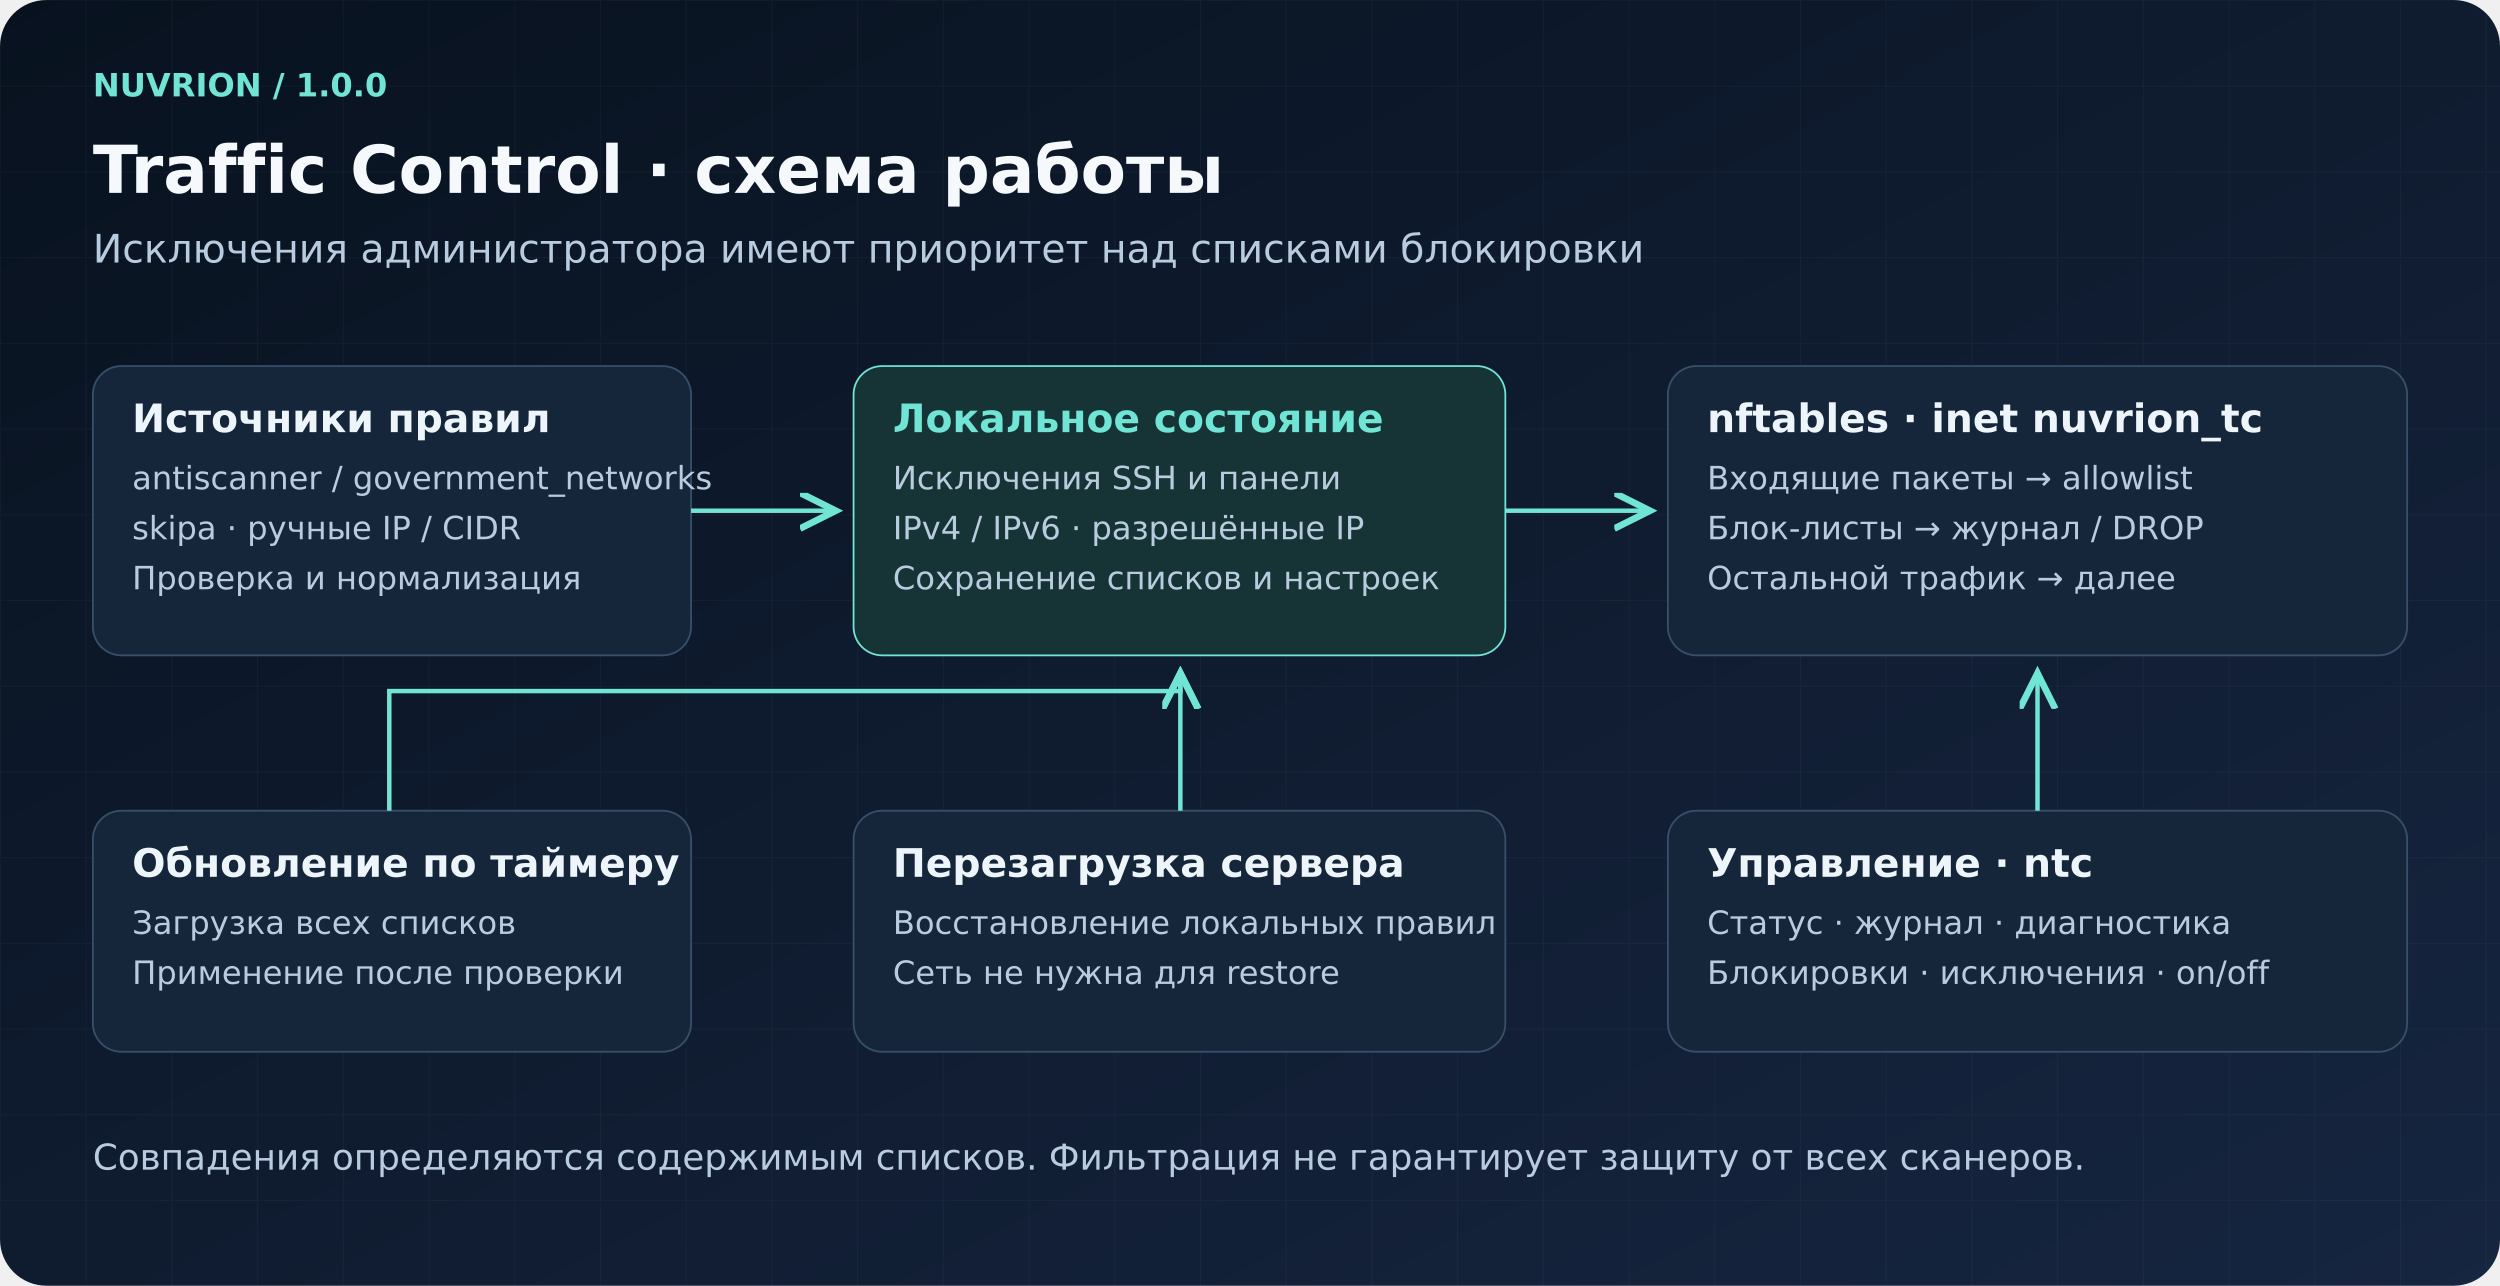
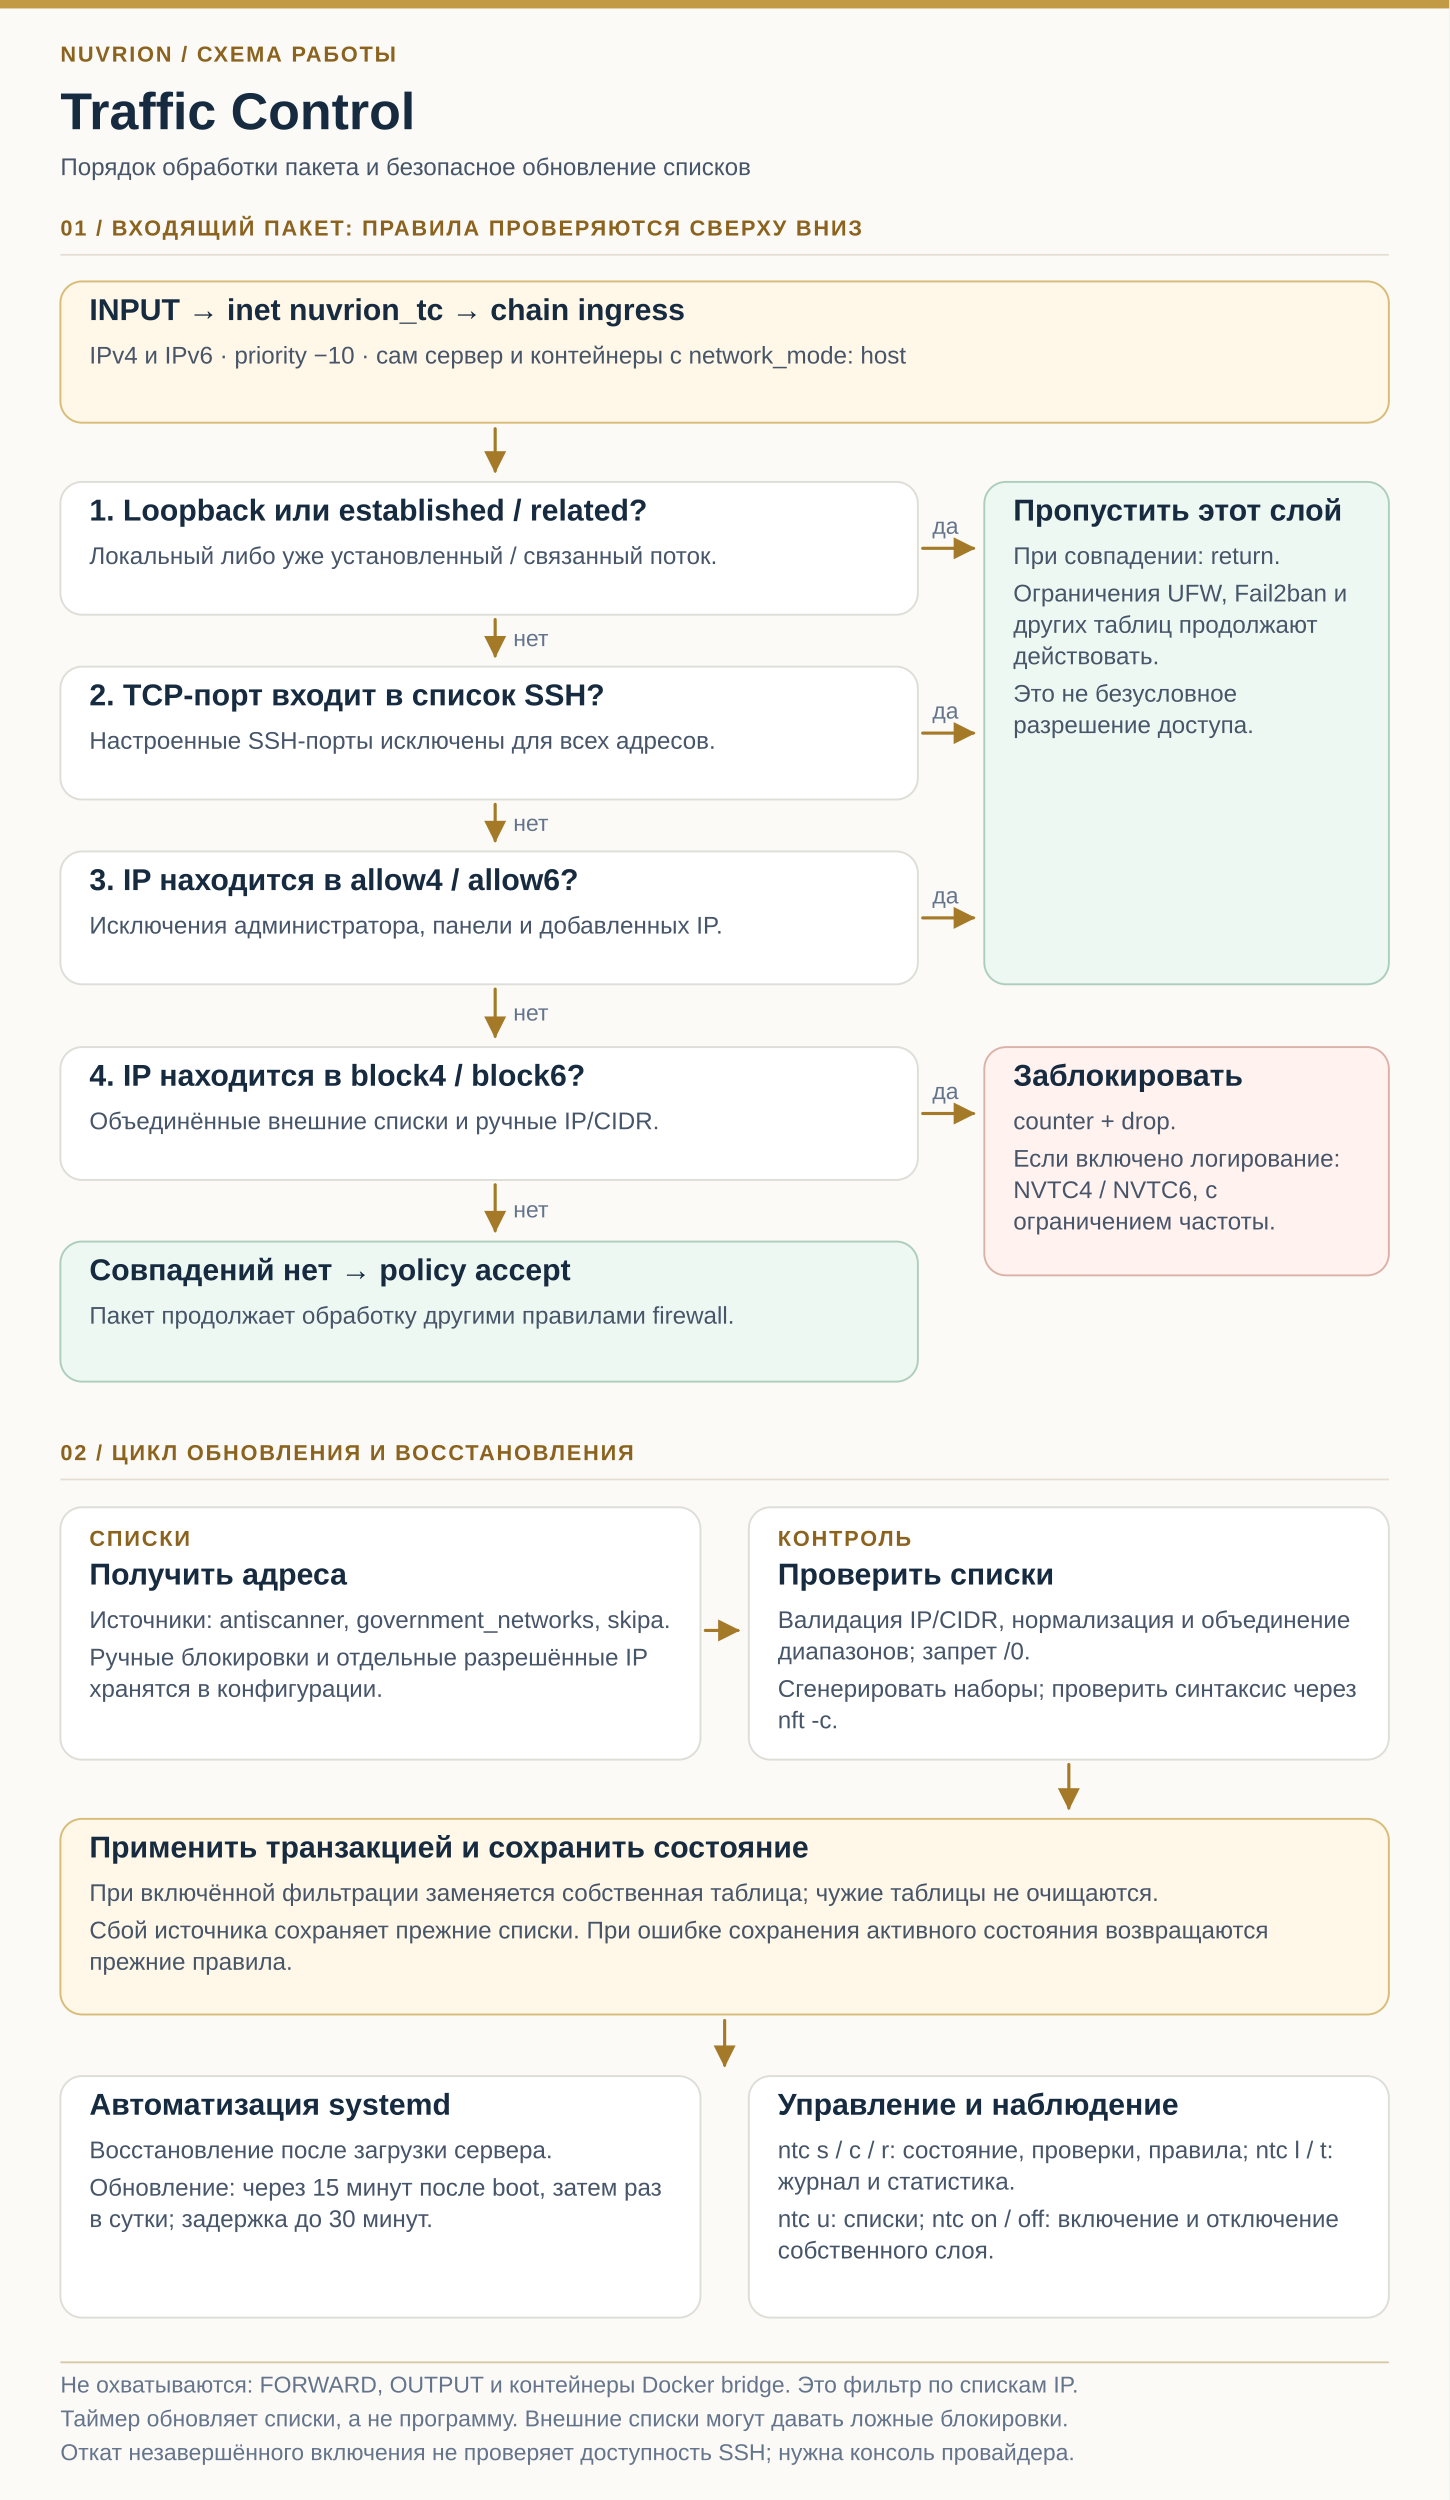
- <svg xmlns="http://www.w3.org/2000/svg" width="1400" height="720" viewBox="0 0 1400 720" role="img" aria-label="Nuvrion Traffic Control — схема работы версии 1.0.0">
+ <svg xmlns="http://www.w3.org/2000/svg" width="1200" height="2070" viewBox="0 0 1200 2070" role="img" aria-labelledby="title desc">
  <defs>
-     <linearGradient id="bg" x2="1" y2="1">
-       <stop stop-color="#08121f" />
-       <stop offset="1" stop-color="#162540" />
-     </linearGradient>
-     <linearGradient id="accent">
-       <stop stop-color="#71e5d5" />
-       <stop offset="1" stop-color="#a5a4ff" />
-     </linearGradient>
-     <pattern id="grid" width="48" height="48" patternUnits="userSpaceOnUse">
-       <path d="M48 0H0V48" fill="none" stroke="#a8c9e8" stroke-opacity=".045" />
-     </pattern>
-     <marker id="arrow" markerWidth="10" markerHeight="10" refX="8" refY="4" orient="auto">
-       <path d="M0 0L8 4L0 8" fill="none" stroke="#71e5d5" stroke-width="1.5" />
+     <marker id="arrow" viewBox="0 0 10 10" refX="9" refY="5" markerWidth="7" markerHeight="7" orient="auto-start-reverse">
+       <path d="M0 0 L10 5 L0 10 Z" fill="#a47a29" />
    </marker>
  </defs>
-   <rect width="1400" height="720" rx="26" fill="url(#bg)" />
-   <rect width="1400" height="720" rx="26" fill="url(#grid)" />
-   <g font-family="Segoe UI,DejaVu Sans,Arial,sans-serif">
-     <text x="52" y="54" font-size="18" fill="#71e5d5" font-weight="600">NUVRION  /  1.0.0</text>
-     <text x="52" y="108" font-size="37" fill="#f5f9fc" font-weight="600">Traffic Control · схема работы</text>
-     <text x="52" y="147" font-size="22" fill="#b9ccdf" font-weight="400">Исключения администратора имеют приоритет над списками блокировки</text>
-     <rect x="52" y="205" width="335" height="162" rx="16" fill="#15263b" stroke="#375069" />
-     <text x="74" y="242" font-size="22" fill="#edf5fb" font-weight="600">Источники правил</text>
-     <text x="74" y="274" font-size="18" fill="#b9ccdf" font-weight="400">antiscanner / government_networks</text>
-     <text x="74" y="302" font-size="18" fill="#b9ccdf" font-weight="400">skipa · ручные IP / CIDR</text>
-     <text x="74" y="330" font-size="18" fill="#b9ccdf" font-weight="400">Проверка и нормализация</text>
-     <rect x="478" y="205" width="365" height="162" rx="16" fill="#163336" stroke="#71e5d5" />
-     <text x="500" y="242" font-size="22" fill="#71e5d5" font-weight="600">Локальное состояние</text>
-     <text x="500" y="274" font-size="18" fill="#b9ccdf" font-weight="400">Исключения SSH и панели</text>
-     <text x="500" y="302" font-size="18" fill="#b9ccdf" font-weight="400">IPv4 / IPv6 · разрешённые IP</text>
-     <text x="500" y="330" font-size="18" fill="#b9ccdf" font-weight="400">Сохранение списков и настроек</text>
-     <rect x="934" y="205" width="414" height="162" rx="16" fill="#15263b" stroke="#375069" />
-     <text x="956" y="242" font-size="22" fill="#edf5fb" font-weight="600">nftables · inet nuvrion_tc</text>
-     <text x="956" y="274" font-size="18" fill="#b9ccdf" font-weight="400">Входящие пакеты → allowlist</text>
-     <text x="956" y="302" font-size="18" fill="#b9ccdf" font-weight="400">Блок-листы → журнал / DROP</text>
-     <text x="956" y="330" font-size="18" fill="#b9ccdf" font-weight="400">Остальной трафик → далее</text>
-     <path d="M387 286H468" fill="none" stroke="#71e5d5" stroke-width="2.5" marker-end="url(#arrow)" />
-     <path d="M843 286H924" fill="none" stroke="#71e5d5" stroke-width="2.5" marker-end="url(#arrow)" />
-     <rect x="52" y="454" width="335" height="135" rx="16" fill="#15263b" stroke="#375069" />
-     <text x="74" y="491" font-size="22" fill="#edf5fb" font-weight="600">Обновление по таймеру</text>
-     <text x="74" y="523" font-size="18" fill="#b9ccdf" font-weight="400">Загрузка всех списков</text>
-     <text x="74" y="551" font-size="18" fill="#b9ccdf" font-weight="400">Применение после проверки</text>
-     <rect x="478" y="454" width="365" height="135" rx="16" fill="#15263b" stroke="#375069" />
-     <text x="500" y="491" font-size="22" fill="#edf5fb" font-weight="600">Перезагрузка сервера</text>
-     <text x="500" y="523" font-size="18" fill="#b9ccdf" font-weight="400">Восстановление локальных правил</text>
-     <text x="500" y="551" font-size="18" fill="#b9ccdf" font-weight="400">Сеть не нужна для restore</text>
-     <rect x="934" y="454" width="414" height="135" rx="16" fill="#15263b" stroke="#375069" />
-     <text x="956" y="491" font-size="22" fill="#edf5fb" font-weight="600">Управление · ntc</text>
-     <text x="956" y="523" font-size="18" fill="#b9ccdf" font-weight="400">Статус · журнал · диагностика</text>
-     <text x="956" y="551" font-size="18" fill="#b9ccdf" font-weight="400">Блокировки · исключения · on/off</text>
-     <path d="M218 454V387H661V377" fill="none" stroke="#71e5d5" stroke-width="2.5" marker-end="url(#arrow)" />
-     <path d="M661 454V377" fill="none" stroke="#71e5d5" stroke-width="2.5" marker-end="url(#arrow)" />
-     <path d="M1141 454V377" fill="none" stroke="#71e5d5" stroke-width="2.5" marker-end="url(#arrow)" />
-     <text x="52" y="655" font-size="20" fill="#b9ccdf" font-weight="400">Совпадения определяются содержимым списков. Фильтрация не гарантирует защиту от всех сканеров.</text>
-   </g>
+   <style>text {font-family: 'Segoe UI',Arial,sans-serif} .body {fill:#475569;font-size:20px} .heading {fill:#172b40;font-size:25px;font-weight:700} .small {fill:#64748b;font-size:19px} .label {fill:#8b631e;font-size:18px;font-weight:700;letter-spacing:1.5px} .edge {fill:none;stroke:#a47a29;stroke-width:2.6;marker-end:url(#arrow);stroke-linecap:round;stroke-linejoin:round}</style>
+   <rect width="1200" height="2070" fill="#fbfaf7" />
+   <rect x="0" y="0" width="1200" height="7" fill="#c29a45" />
+   <text x="50" y="51" class="label">NUVRION  /  СХЕМА РАБОТЫ</text>
+   <text x="50" y="107" font-size="43" fill="#172b40" font-weight="700">Traffic Control</text>
+   <text x="50" y="145" class="body">Порядок обработки пакета и безопасное обновление списков</text>
+   <text x="50" y="195" class="label">01  /  ВХОДЯЩИЙ ПАКЕТ: ПРАВИЛА ПРОВЕРЯЮТСЯ СВЕРХУ ВНИЗ</text>
+   <path d="M50 211 H1150" stroke="#e5dfd1" stroke-width="1.5" />
+   <rect x="50" y="233" width="1100" height="117" rx="18" fill="#fff7e7" stroke="#d8bc78" stroke-width="1.6" />
+   <text x="74" y="265" class="heading">INPUT → inet nuvrion_tc → chain ingress</text>
+   <text x="74" y="301" class="body">IPv4 и IPv6 · priority −10 · сам сервер и контейнеры с network_mode: host</text>
+   <path class="edge" d="M 410 355 L 410 390" />
+   <rect x="50" y="399" width="710" height="110" rx="18" fill="#ffffff" stroke="#deded8" stroke-width="1.6" />
+   <text x="74" y="431" class="heading">1. Loopback или established / related?</text>
+   <text x="74" y="467" class="body">Локальный либо уже установленный / связанный поток.</text>
+   <rect x="50" y="552" width="710" height="110" rx="18" fill="#ffffff" stroke="#deded8" stroke-width="1.6" />
+   <text x="74" y="584" class="heading">2. TCP-порт входит в список SSH?</text>
+   <text x="74" y="620" class="body">Настроенные SSH-порты исключены для всех адресов.</text>
+   <rect x="50" y="705" width="710" height="110" rx="18" fill="#ffffff" stroke="#deded8" stroke-width="1.6" />
+   <text x="74" y="737" class="heading">3. IP находится в allow4 / allow6?</text>
+   <text x="74" y="773" class="body">Исключения администратора, панели и добавленных IP.</text>
+   <rect x="815" y="399" width="335" height="416" rx="18" fill="#eef8f3" stroke="#adcebd" stroke-width="1.6" />
+   <text x="839" y="431" class="heading">Пропустить этот слой</text>
+   <text x="839" y="467" class="body">При совпадении: return.</text>
+   <text x="839" y="498" class="body">Ограничения UFW, Fail2ban и</text>
+   <text x="839" y="524" class="body">других таблиц продолжают</text>
+   <text x="839" y="550" class="body">действовать.</text>
+   <text x="839" y="581" class="body">Это не безусловное</text>
+   <text x="839" y="607" class="body">разрешение доступа.</text>
+   <path class="edge" d="M 764 454 L 806 454" />
+   <text x="772" y="442" class="small">да</text>
+   <path class="edge" d="M 764 607 L 806 607" />
+   <text x="772" y="595" class="small">да</text>
+   <path class="edge" d="M 764 760 L 806 760" />
+   <text x="772" y="748" class="small">да</text>
+   <path class="edge" d="M 410 513 L 410 543" />
+   <text x="425" y="535" class="small">нет</text>
+   <path class="edge" d="M 410 666 L 410 696" />
+   <text x="425" y="688" class="small">нет</text>
+   <path class="edge" d="M 410 819 L 410 858" />
+   <text x="425" y="845" class="small">нет</text>
+   <rect x="50" y="867" width="710" height="110" rx="18" fill="#ffffff" stroke="#deded8" stroke-width="1.6" />
+   <text x="74" y="899" class="heading">4. IP находится в block4 / block6?</text>
+   <text x="74" y="935" class="body">Объединённые внешние списки и ручные IP/CIDR.</text>
+   <rect x="815" y="867" width="335" height="189" rx="18" fill="#fff2ef" stroke="#dcb2a8" stroke-width="1.6" />
+   <text x="839" y="899" class="heading">Заблокировать</text>
+   <text x="839" y="935" class="body">counter + drop.</text>
+   <text x="839" y="966" class="body">Если включено логирование:</text>
+   <text x="839" y="992" class="body">NVTC4 / NVTC6, с</text>
+   <text x="839" y="1018" class="body">ограничением частоты.</text>
+   <path class="edge" d="M 764 922 L 806 922" />
+   <text x="772" y="910" class="small">да</text>
+   <path class="edge" d="M 410 981 L 410 1019" />
+   <text x="425" y="1008" class="small">нет</text>
+   <rect x="50" y="1028" width="710" height="116" rx="18" fill="#eef8f3" stroke="#adcebd" stroke-width="1.6" />
+   <text x="74" y="1060" class="heading">Совпадений нет → policy accept</text>
+   <text x="74" y="1096" class="body">Пакет продолжает обработку другими правилами firewall.</text>
+   <text x="50" y="1209" class="label">02  /  ЦИКЛ ОБНОВЛЕНИЯ И ВОССТАНОВЛЕНИЯ</text>
+   <path d="M50 1225 H1150" stroke="#e5dfd1" stroke-width="1.5" />
+   <rect x="50" y="1248" width="530" height="209" rx="18" fill="#ffffff" stroke="#deded8" stroke-width="1.6" />
+   <text x="74" y="1280" class="label">СПИСКИ</text>
+   <text x="74" y="1312" class="heading">Получить адреса</text>
+   <text x="74" y="1348" class="body">Источники: antiscanner, government_networks, skipa.</text>
+   <text x="74" y="1379" class="body">Ручные блокировки и отдельные разрешённые IP</text>
+   <text x="74" y="1405" class="body">хранятся в конфигурации.</text>
+   <rect x="620" y="1248" width="530" height="209" rx="18" fill="#ffffff" stroke="#deded8" stroke-width="1.6" />
+   <text x="644" y="1280" class="label">КОНТРОЛЬ</text>
+   <text x="644" y="1312" class="heading">Проверить списки</text>
+   <text x="644" y="1348" class="body">Валидация IP/CIDR, нормализация и объединение</text>
+   <text x="644" y="1374" class="body">диапазонов; запрет /0.</text>
+   <text x="644" y="1405" class="body">Сгенерировать наборы; проверить синтаксис через</text>
+   <text x="644" y="1431" class="body">nft -c.</text>
+   <path class="edge" d="M 584 1350 L 611 1350" />
+   <path class="edge" d="M 885 1461 L 885 1497" />
+   <rect x="50" y="1506" width="1100" height="162" rx="18" fill="#fff7e7" stroke="#d8bc78" stroke-width="1.6" />
+   <text x="74" y="1538" class="heading">Применить транзакцией и сохранить состояние</text>
+   <text x="74" y="1574" class="body">При включённой фильтрации заменяется собственная таблица; чужие таблицы не очищаются.</text>
+   <text x="74" y="1605" class="body">Сбой источника сохраняет прежние списки. При ошибке сохранения активного состояния возвращаются</text>
+   <text x="74" y="1631" class="body">прежние правила.</text>
+   <path class="edge" d="M 600 1673 L 600 1710" />
+   <rect x="50" y="1719" width="530" height="200" rx="18" fill="#ffffff" stroke="#deded8" stroke-width="1.6" />
+   <text x="74" y="1751" class="heading">Автоматизация systemd</text>
+   <text x="74" y="1787" class="body">Восстановление после загрузки сервера.</text>
+   <text x="74" y="1818" class="body">Обновление: через 15 минут после boot, затем раз</text>
+   <text x="74" y="1844" class="body">в сутки; задержка до 30 минут.</text>
+   <rect x="620" y="1719" width="530" height="200" rx="18" fill="#ffffff" stroke="#deded8" stroke-width="1.6" />
+   <text x="644" y="1751" class="heading">Управление и наблюдение</text>
+   <text x="644" y="1787" class="body">ntc s / c / r: состояние, проверки, правила; ntc l / t:</text>
+   <text x="644" y="1813" class="body">журнал и статистика.</text>
+   <text x="644" y="1844" class="body">ntc u: списки; ntc on / off: включение и отключение</text>
+   <text x="644" y="1870" class="body">собственного слоя.</text>
+   <path d="M50 1956 H1150" stroke="#d7c8a4" stroke-width="1.5" />
+   <text x="50" y="1981" class="small">Не охватываются: FORWARD, OUTPUT и контейнеры Docker bridge. Это фильтр по спискам IP.</text>
+   <text x="50" y="2009" class="small">Таймер обновляет списки, а не программу. Внешние списки могут давать ложные блокировки.</text>
+   <text x="50" y="2037" class="small">Откат незавершённого включения не проверяет доступность SSH; нужна консоль провайдера.</text>
</svg>
